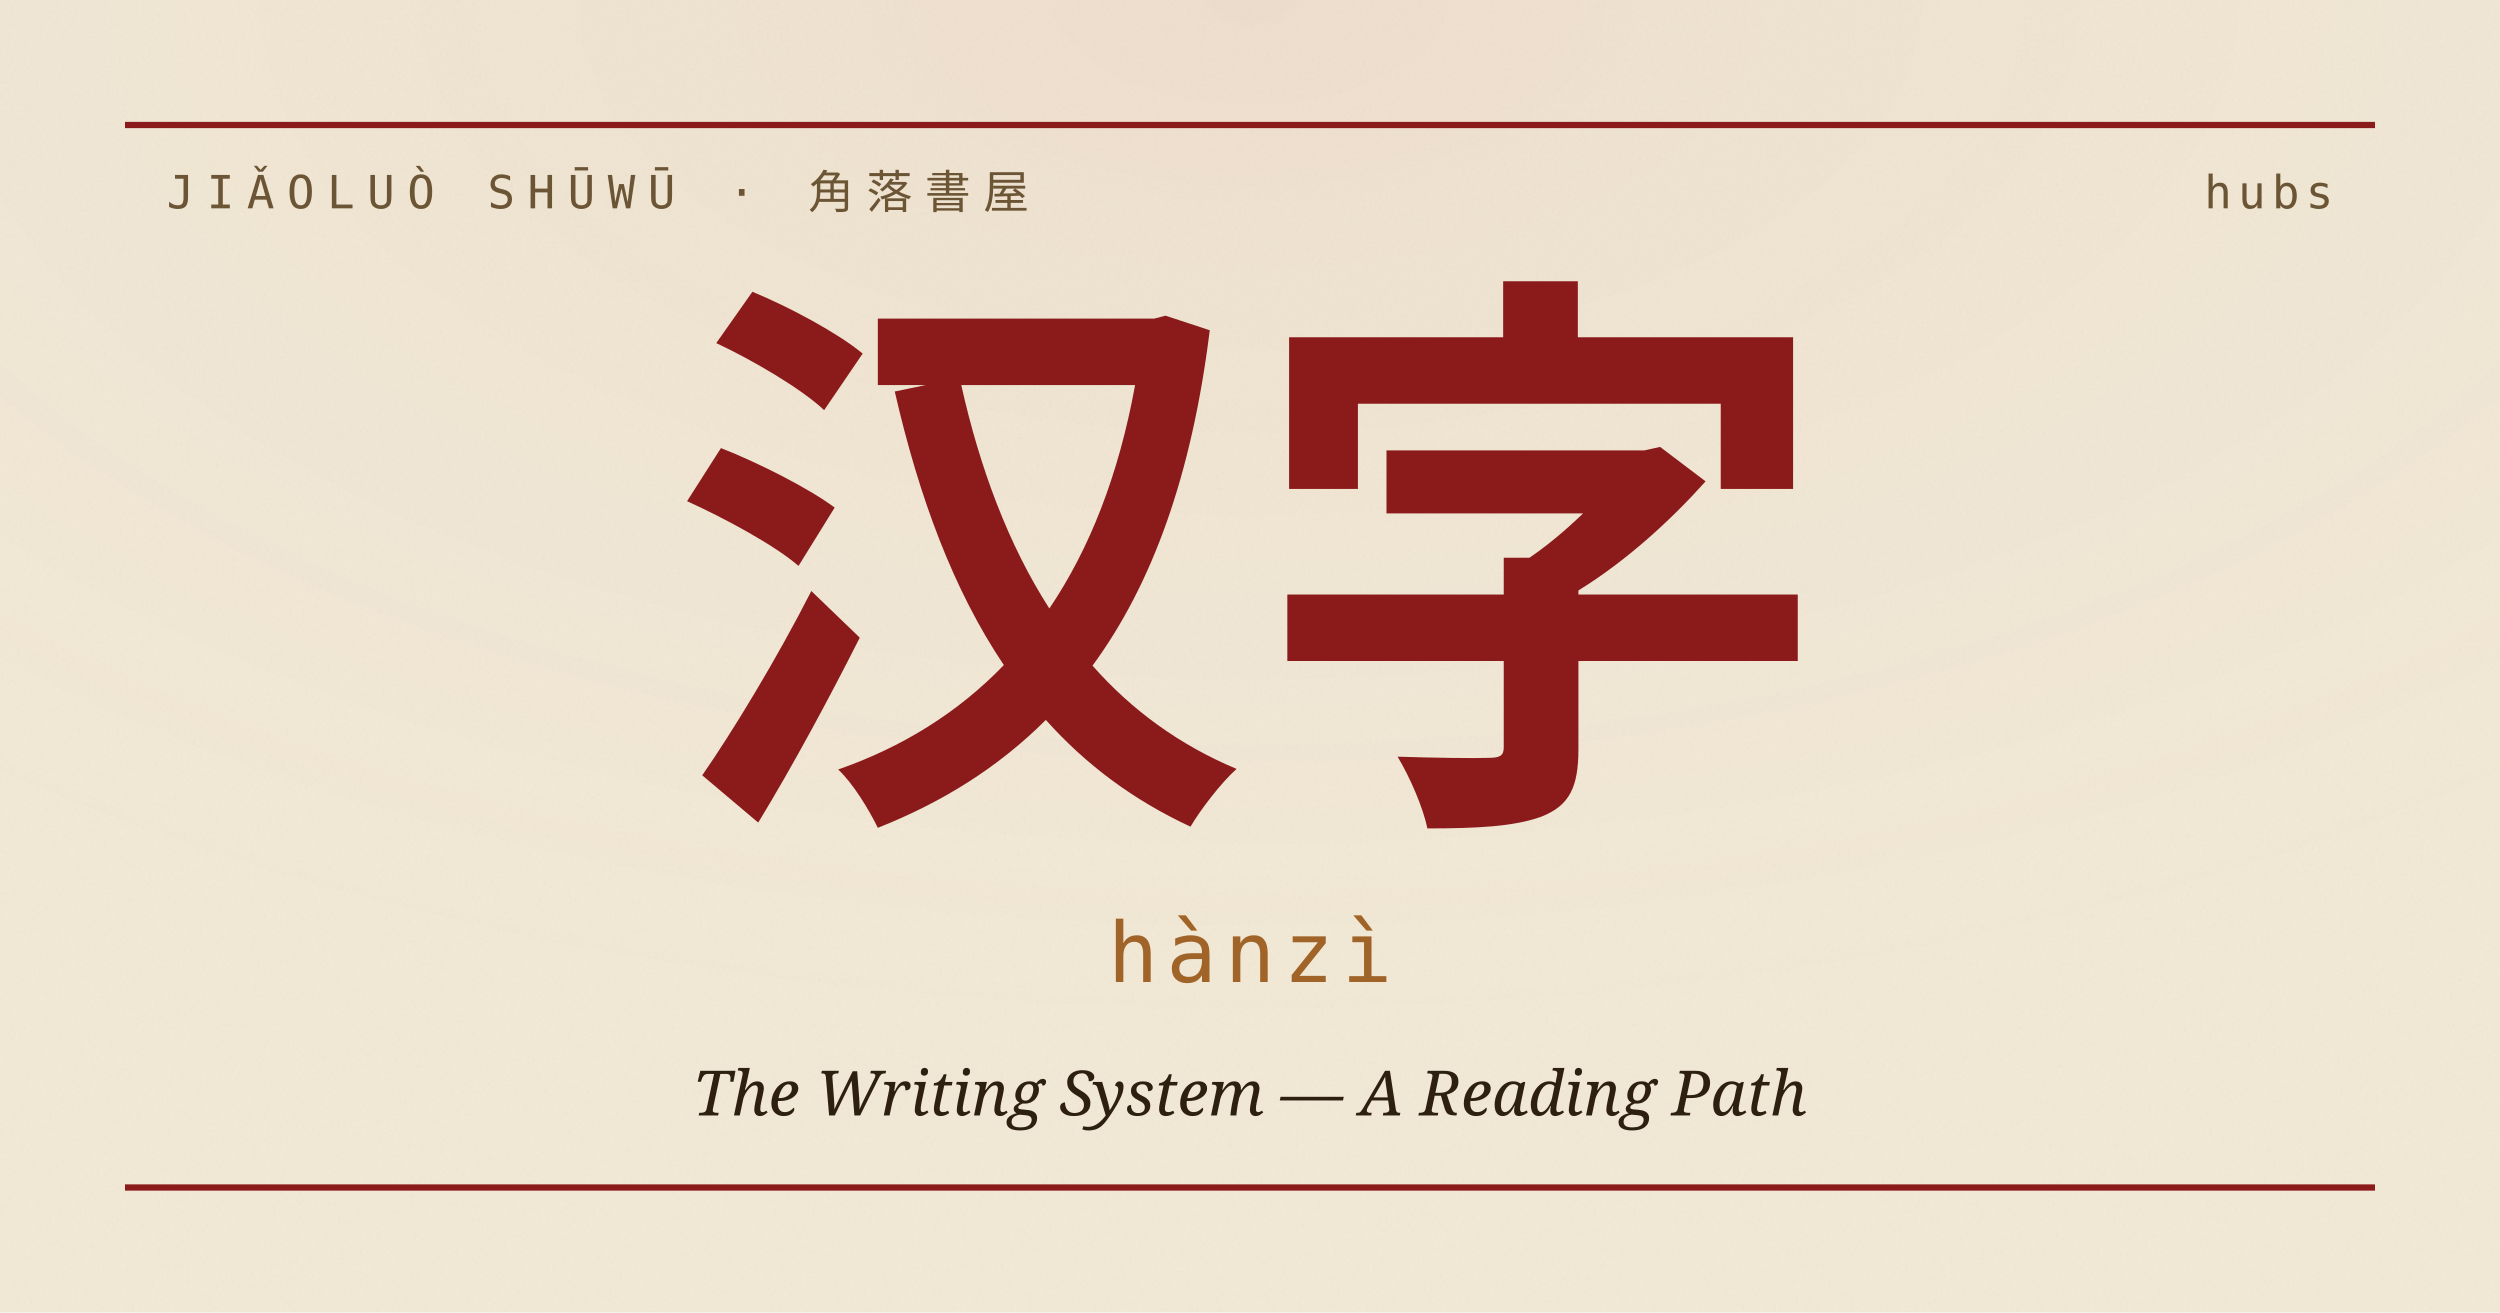
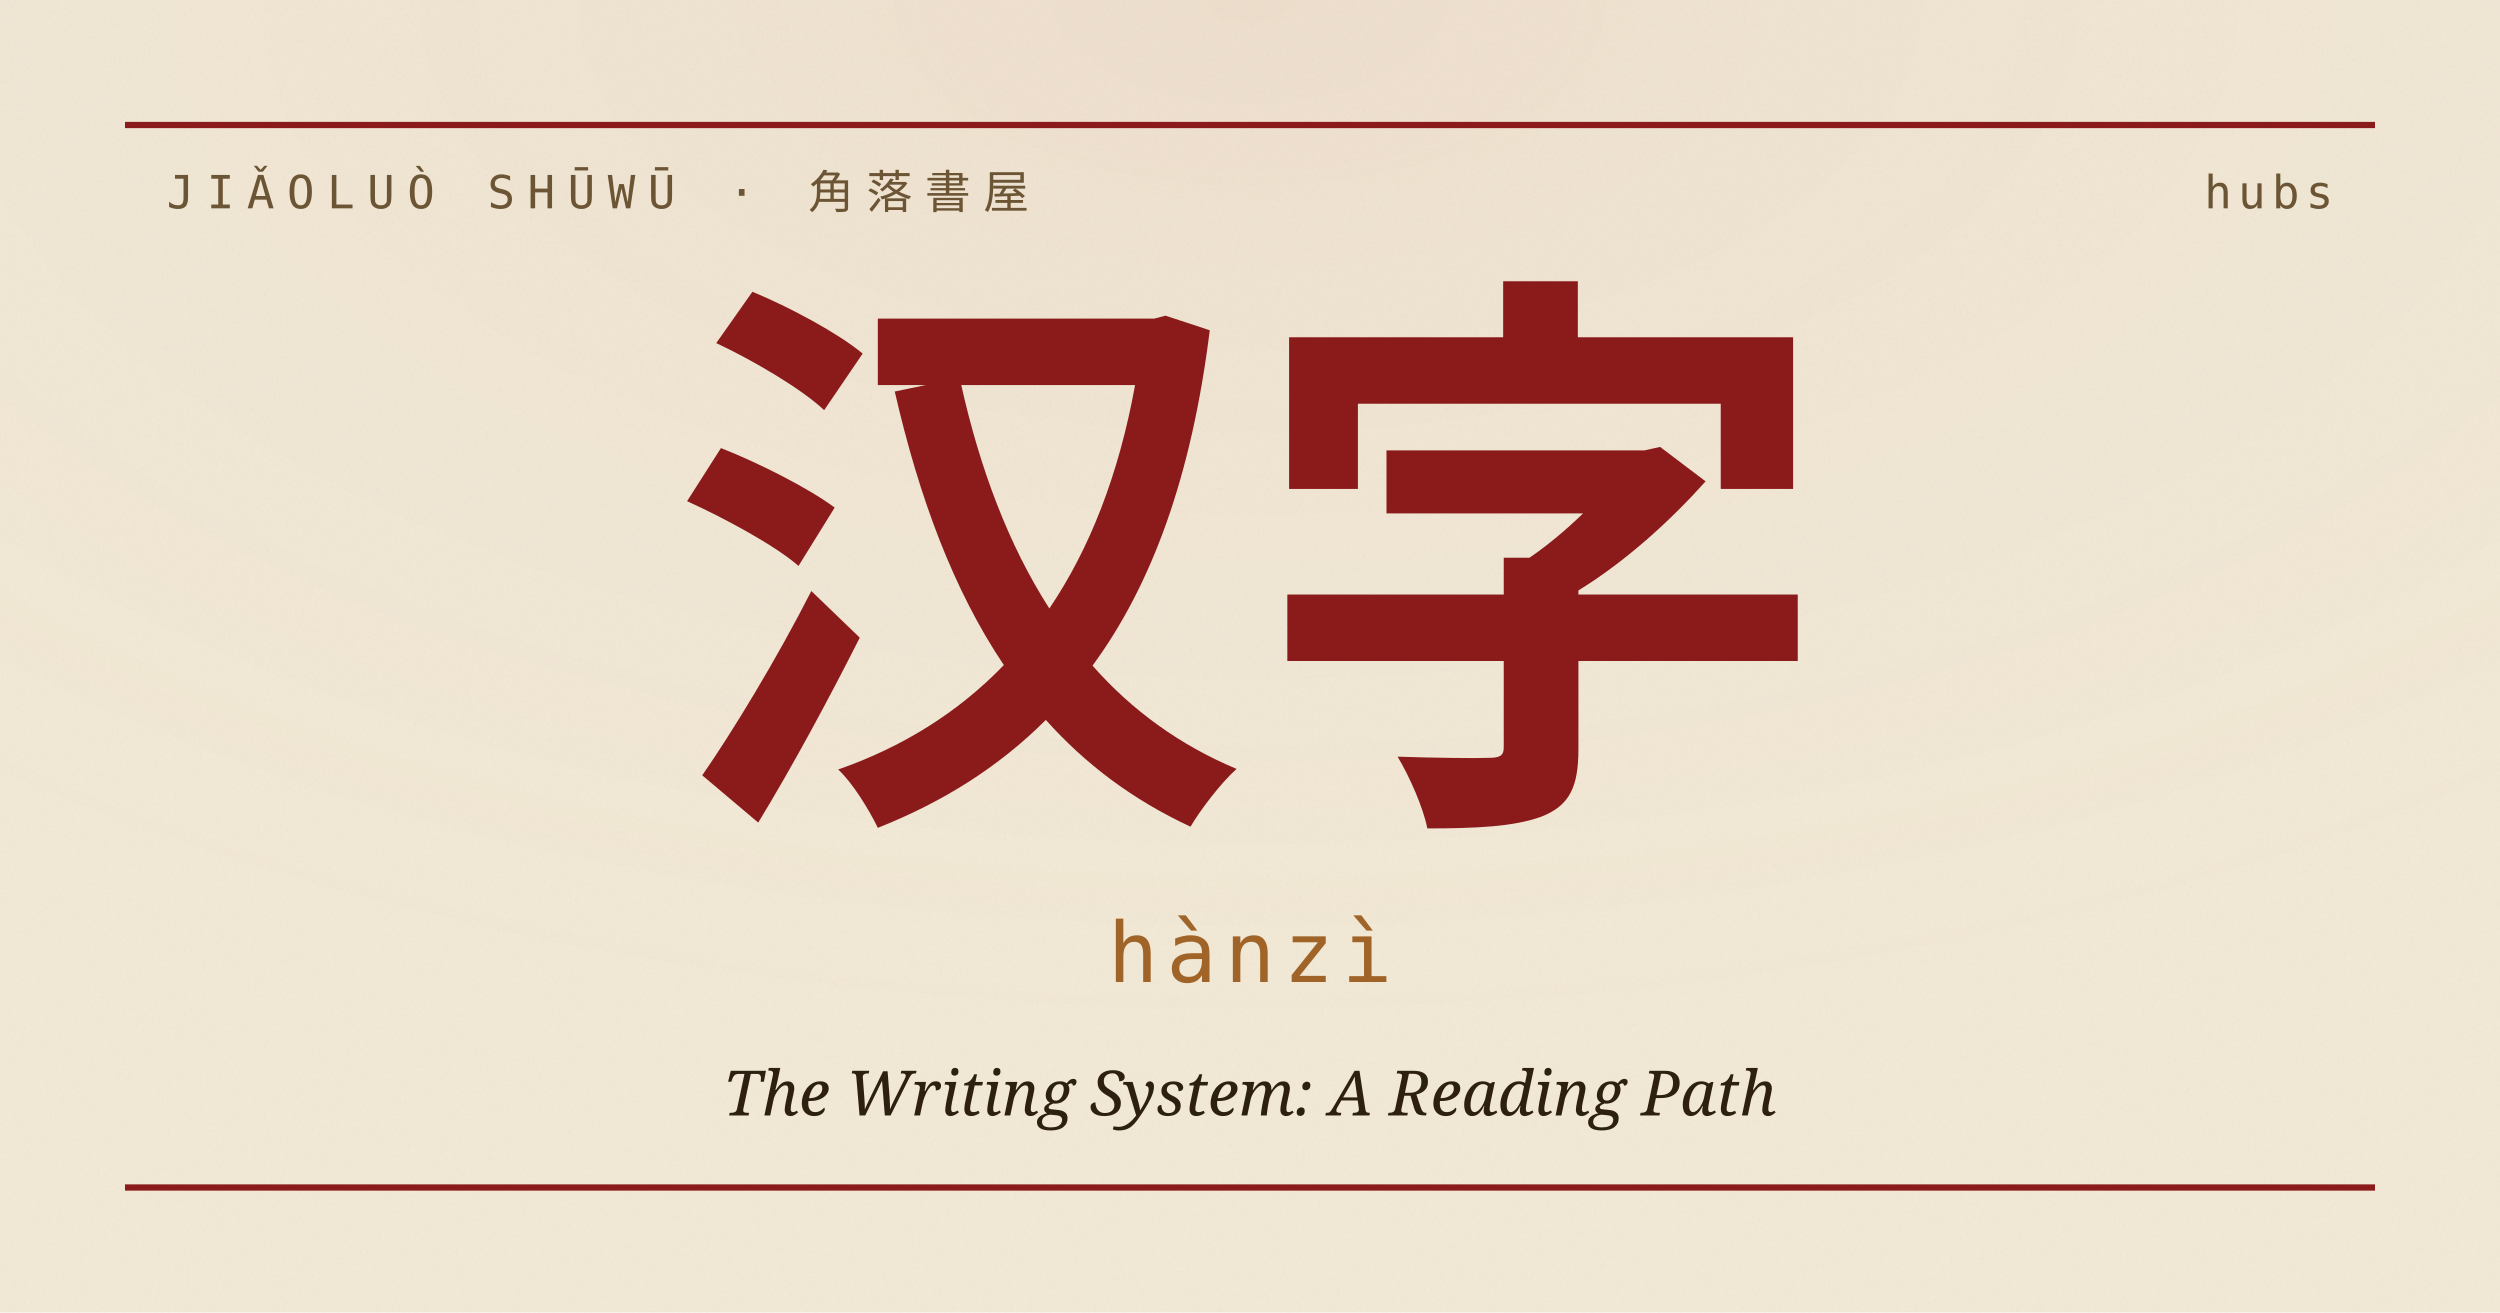
<svg xmlns="http://www.w3.org/2000/svg" viewBox="0 0 1200 630" width="1200" height="630">
  <defs>
    <filter id="paper">
      <feTurbulence type="fractalNoise" baseFrequency="0.65" numOctaves="5" stitchTiles="stitch" />
      <feColorMatrix type="saturate" values="0" />
    </filter>
    <radialGradient id="vignette" cx="50%" cy="0%" r="80%">
      <stop offset="0%" stop-color="#8b1a1a" stop-opacity="0.05" />
      <stop offset="100%" stop-color="#f2e8d5" stop-opacity="0" />
    </radialGradient>
  </defs>
  <rect width="1200" height="630" fill="#f2e8d5" />
  <rect width="1200" height="630" fill="url(#vignette)" />
  <rect width="1200" height="630" filter="url(#paper)" opacity="0.06" />
  <line x1="60" y1="60" x2="1140" y2="60" stroke="#8b1a1a" stroke-width="3" />
  <line x1="60" y1="570" x2="1140" y2="570" stroke="#8b1a1a" stroke-width="3" />
  <text x="80" y="100" font-family="Inconsolata, monospace" font-size="22" letter-spacing="6" fill="#6b5535" text-transform="uppercase">JIǍOLUÒ SHŪWŪ · 角落書屋</text>
  <text x="1120" y="100" font-family="Inconsolata, monospace" font-size="22" letter-spacing="3" fill="#6b5535" text-anchor="end">hubs</text>
  <text x="600" y="275" font-family="Noto Serif SC, serif" font-size="280" font-weight="700" fill="#8b1a1a" text-anchor="middle" dominant-baseline="middle">汉字</text>
  <text x="600" y="460" font-family="Inconsolata, monospace" font-size="40" letter-spacing="4" fill="#a06428" text-anchor="middle" dominant-baseline="middle">hànzì</text>
-   <text x="600" y="525" font-family="EB Garamond, Georgia, serif" font-style="italic" font-size="30" fill="#2e2010" text-anchor="middle" dominant-baseline="middle">The Writing System — A Reading Path</text>
+   <text x="600" y="525" font-family="EB Garamond, Georgia, serif" font-style="italic" font-size="30" fill="#2e2010" text-anchor="middle" dominant-baseline="middle">The Writing System: A Reading Path</text>
</svg>
